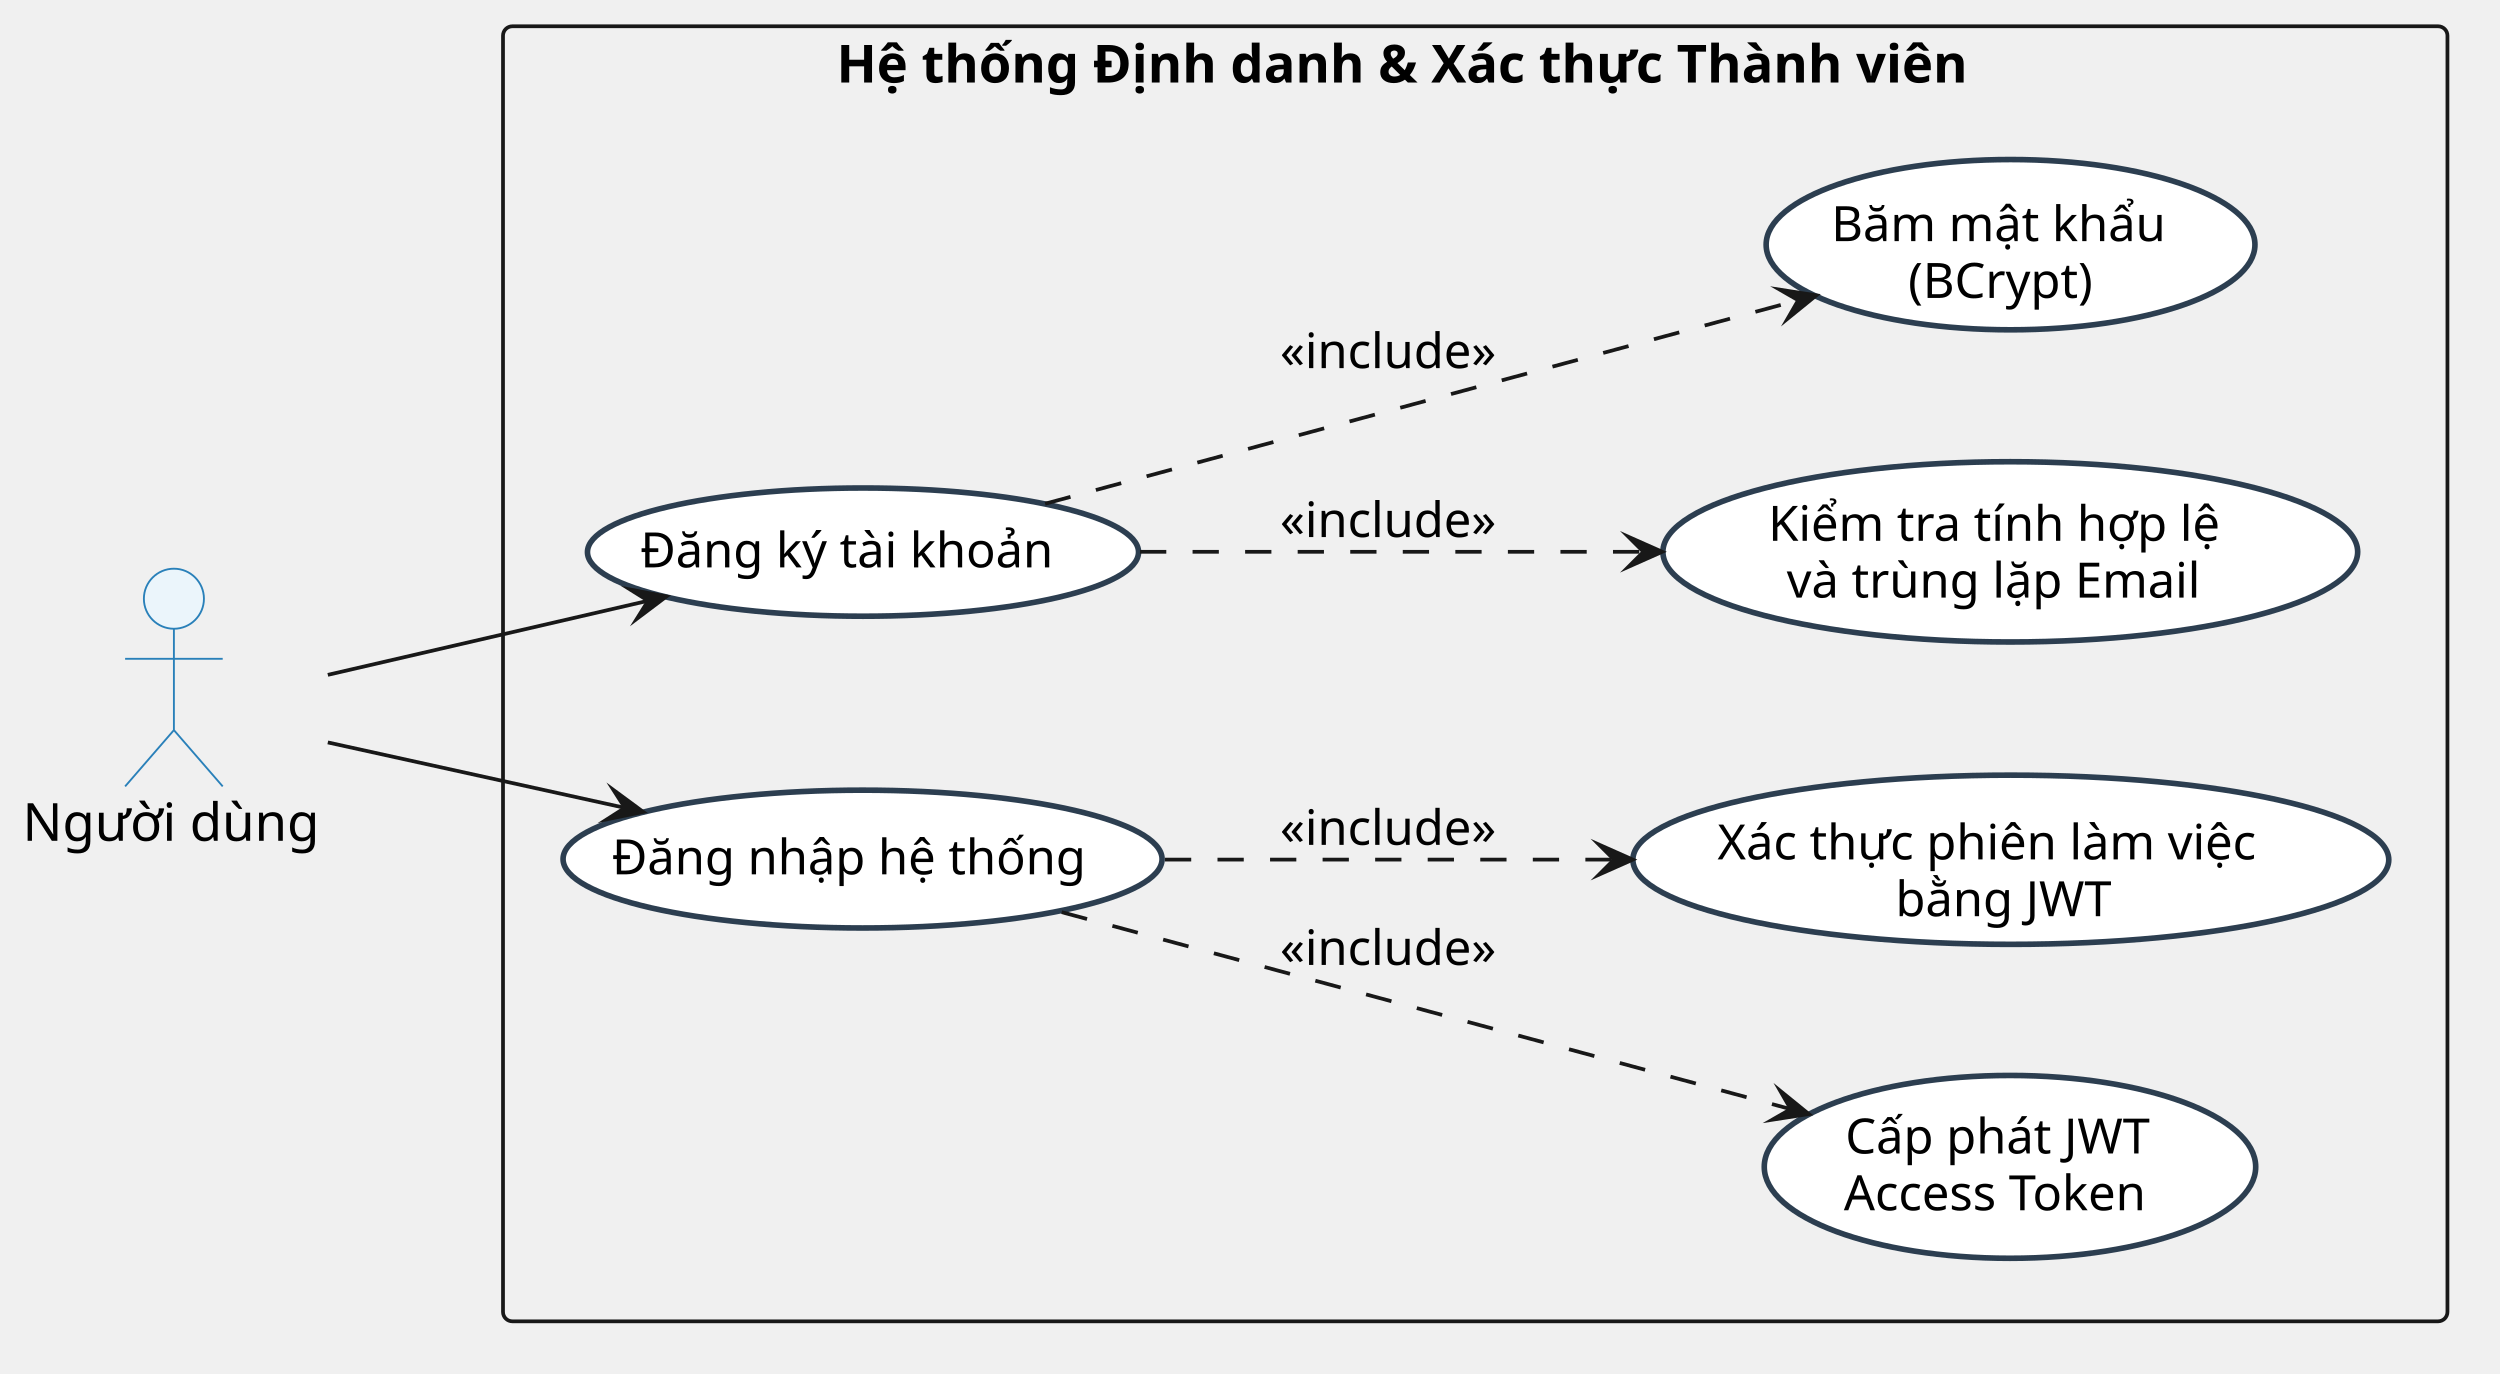
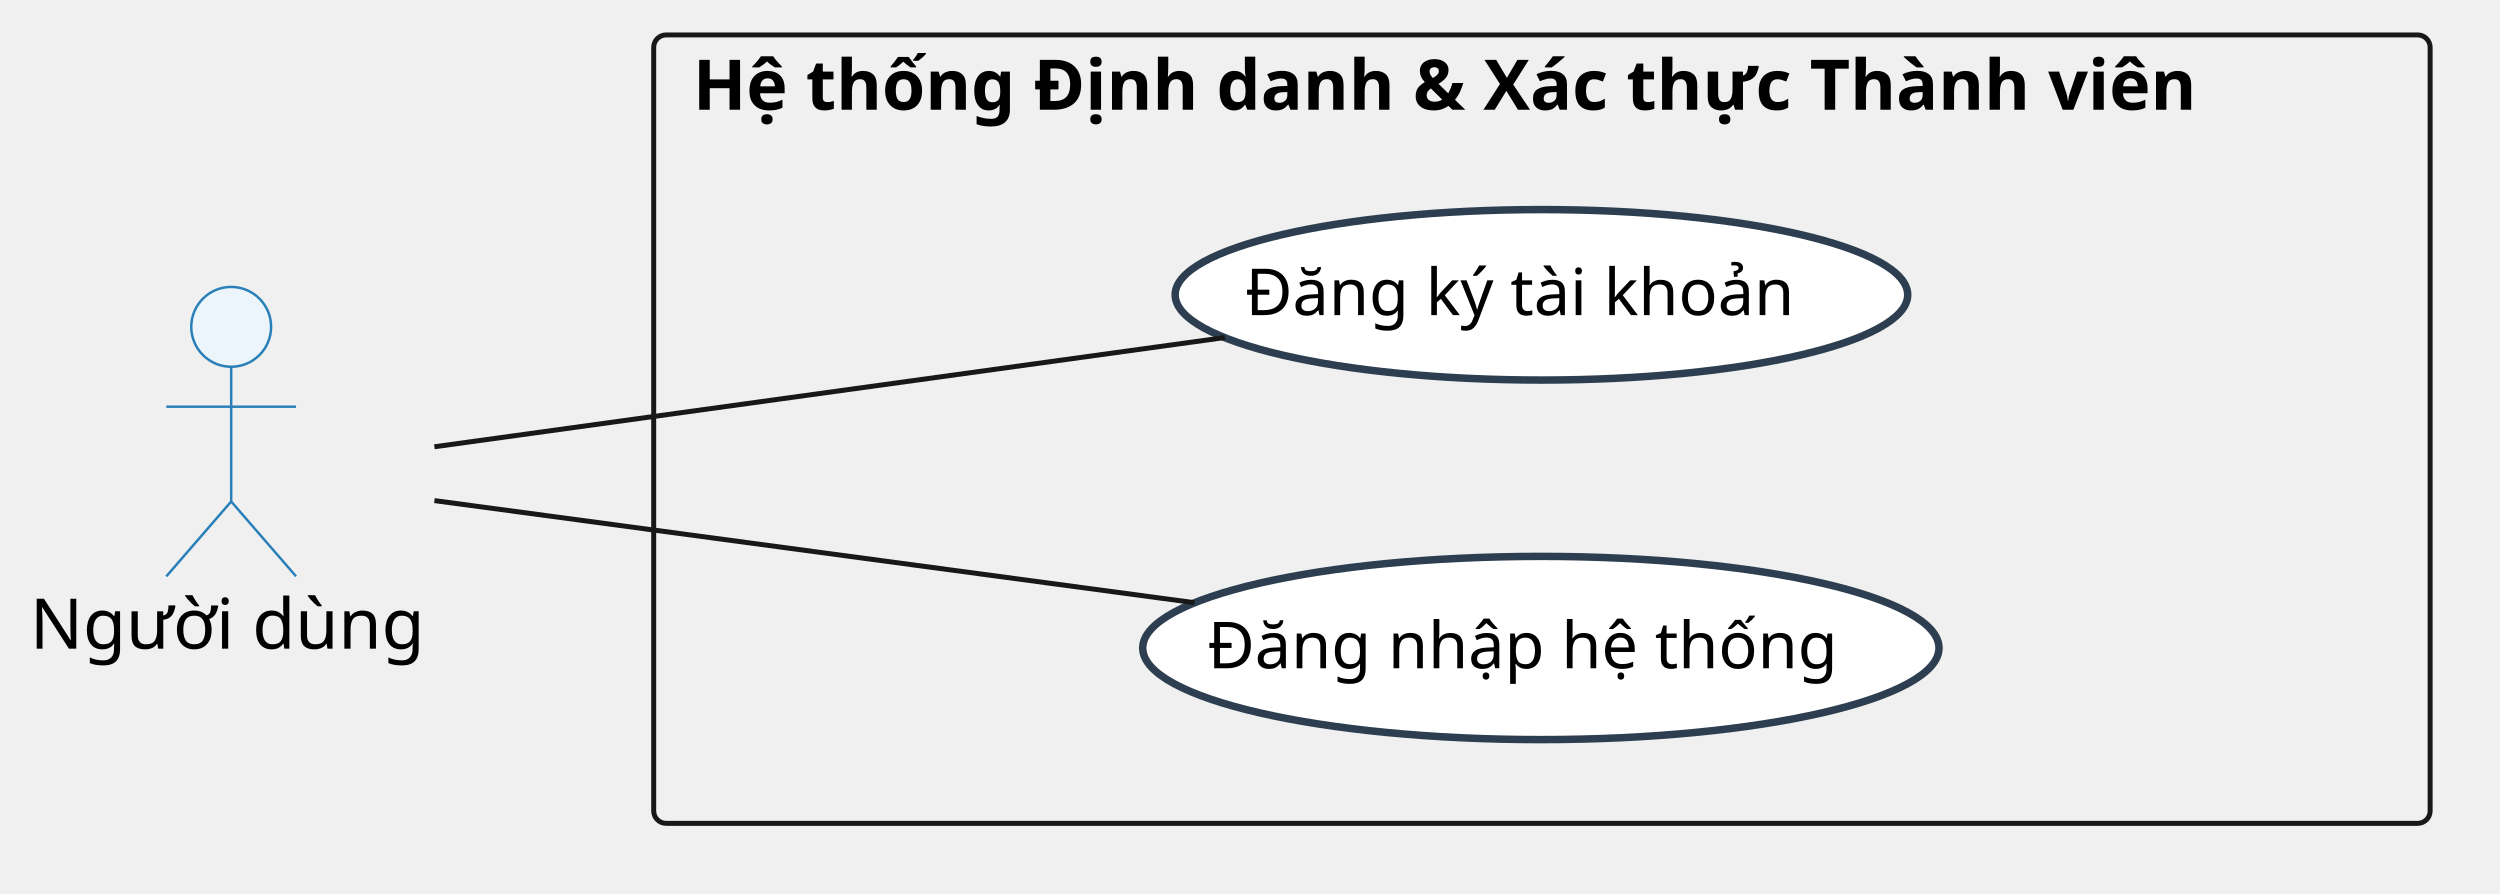
- <svg xmlns="http://www.w3.org/2000/svg" version="1.1" data-diagram-type="DESCRIPTION" style="width:666px;height:366px;background:#FFFFFF;" width="666px" height="366px" viewBox="0 0 666 366" zoomAndPan="magnify" preserveAspectRatio="none" contentStyleType="text/css">
+ <svg xmlns="http://www.w3.org/2000/svg" version="1.1" data-diagram-type="DESCRIPTION" style="width:501px;height:179px;background:#FFFFFF;" width="501px" height="179px" viewBox="0 0 501 179" zoomAndPan="magnify" preserveAspectRatio="none" contentStyleType="text/css">
  <defs />
  <g font-family="sans-serif" lengthAdjust="spacing">
    <g class="cluster" data-qualified-name="H. th.ng ..nh danh . X.c th.c Th.nh vi.n" id="ent0002" data-source-line="21">
-       <rect x="134" y="7" width="518" height="345" fill="none" style="stroke:#181818;stroke-width:1;" rx="2.5" ry="2.5" />
-       <text x="222.854" y="21.995" fill="#000" font-size="14" textLength="340.293" font-weight="700">Hệ thống Định danh &amp; Xác thực Thành viên</text>
+       <rect x="131" y="7" width="356" height="158" fill="none" style="stroke:#181818;stroke-width:1;" rx="2.5" ry="2.5" />
+       <text x="138.854" y="21.995" fill="#000" font-size="14" textLength="340.293" font-weight="700">Hệ thống Định danh &amp; Xác thực Thành viên</text>
    </g>
    <g class="entity" data-qualified-name="H. th.ng ..nh danh . X.c th.c Th.nh vi.n.UC_Register" id="ent0003" data-source-line="23">
-       <ellipse cx="229.904" cy="147.081" rx="73.404" ry="17.081" fill="#FFF" style="stroke:#2C3E50;stroke-width:1.5;" />
-       <text x="170.528" y="151.147" fill="#000" font-size="13" textLength="118.752">Đăng ký tài khoản</text>
+       <ellipse cx="308.904" cy="59.081" rx="73.404" ry="17.081" fill="#FFF" style="stroke:#2C3E50;stroke-width:1.5;" />
+       <text x="249.528" y="63.147" fill="#000" font-size="13" textLength="118.752">Đăng ký tài khoản</text>
    </g>
    <g class="entity" data-qualified-name="H. th.ng ..nh danh . X.c th.c Th.nh vi.n.UC_Login" id="ent0004" data-source-line="24">
-       <ellipse cx="229.788" cy="228.858" rx="79.788" ry="18.358" fill="#FFF" style="stroke:#2C3E50;stroke-width:1.5;" />
-       <text x="162.966" y="232.924" fill="#000" font-size="13" textLength="133.644">Đăng nhập hệ thống</text>
-     </g>
-     <g class="entity" data-qualified-name="H. th.ng ..nh danh . X.c th.c Th.nh vi.n.UC_ValidateEmail" id="ent0005" data-source-line="27">
-       <ellipse cx="535.542" cy="147.012" rx="92.542" ry="24.012" fill="#FFF" style="stroke:#2C3E50;stroke-width:1.5;" />
-       <text x="471.053" y="144.068" fill="#000" font-size="13" textLength="128.978">Kiểm tra tính hợp lệ</text>
-       <text x="475.979" y="159.2" fill="#000" font-size="13" textLength="119.126">và trùng lặp Email</text>
-     </g>
-     <g class="entity" data-qualified-name="H. th.ng ..nh danh . X.c th.c Th.nh vi.n.UC_HashPassword" id="ent0006" data-source-line="28">
-       <ellipse cx="535.608" cy="65.181" rx="65.108" ry="22.681" fill="#FFF" style="stroke:#2C3E50;stroke-width:1.5;" />
-       <text x="487.852" y="64.231" fill="#000" font-size="13" textLength="95.513">Băm mật khẩu</text>
-       <text x="508.345" y="79.364" fill="#000" font-size="13" textLength="54.526">(BCrypt)</text>
-     </g>
-     <g class="entity" data-qualified-name="H. th.ng ..nh danh . X.c th.c Th.nh vi.n.UC_IssueJWT" id="ent0007" data-source-line="29">
-       <ellipse cx="535.459" cy="310.854" rx="65.459" ry="24.354" fill="#FFF" style="stroke:#2C3E50;stroke-width:1.5;" />
-       <text x="491.587" y="307.288" fill="#000" font-size="13" textLength="87.744">Cấp phát JWT</text>
-       <text x="491.197" y="322.42" fill="#000" font-size="13" textLength="88.524">Access Token</text>
-     </g>
-     <g class="entity" data-qualified-name="H. th.ng ..nh danh . X.c th.c Th.nh vi.n.UC_VerifyJWT" id="ent0008" data-source-line="30">
-       <ellipse cx="535.685" cy="229.037" rx="100.685" ry="22.537" fill="#FFF" style="stroke:#2C3E50;stroke-width:1.5;" />
-       <text x="457.532" y="228.949" fill="#000" font-size="13" textLength="156.305">Xác thực phiên làm việc</text>
-       <text x="504.949" y="244.082" fill="#000" font-size="13" textLength="61.471">bằng JWT</text>
+       <ellipse cx="308.788" cy="129.858" rx="79.788" ry="18.358" fill="#FFF" style="stroke:#2C3E50;stroke-width:1.5;" />
+       <text x="241.966" y="133.924" fill="#000" font-size="13" textLength="133.644">Đăng nhập hệ thống</text>
    </g>
    <g class="entity" data-qualified-name="User" id="ent0001" data-source-line="18">
-       <ellipse cx="46.329" cy="159.5" rx="8" ry="8" fill="#EBF5FB" style="stroke:#2980B9;stroke-width:0.5;" />
-       <path d="M46.329,167.5 L46.329,194.5 M33.329,175.5 L59.329,175.5 M46.329,194.5 L33.329,209.5 M46.329,194.5 L59.329,209.5" style="stroke:#2980B9;stroke-width:0.5;" fill="none" />
-       <text x="6" y="223.995" fill="#000" font-size="14" textLength="80.657">Người dùng</text>
+       <ellipse cx="46.329" cy="65.5" rx="8" ry="8" fill="#EBF5FB" style="stroke:#2980B9;stroke-width:0.5;" />
+       <path d="M46.329,73.5 L46.329,100.5 M33.329,81.5 L59.329,81.5 M46.329,100.5 L33.329,115.5 M46.329,100.5 L59.329,115.5" style="stroke:#2980B9;stroke-width:0.5;" fill="none" />
+       <text x="6" y="129.995" fill="#000" font-size="14" textLength="80.657">Người dùng</text>
    </g>
-     <g class="link" data-entity-1="ent0001" data-entity-2="ent0003" id="lnk9" data-source-line="34" data-link-type="dependency">
-       <path d="M87.33,179.78 C113.84,173.65 144.039,166.657 172.659,160.037" style="stroke:#181818;stroke-width:1;" fill="none" id="User-to-UC_Register" />
-       <polygon points="177.53,158.91,167.86,157.041,172.659,160.037,169.663,164.835,177.53,158.91" fill="#181818" style="stroke:#181818;stroke-width:1;stroke-linejoin:miter;stroke-miterlimit:10;" />
+     <g class="link" data-entity-1="ent0001" data-entity-2="ent0003" id="lnk5" data-source-line="29" data-link-type="association">
+       <path d="M87.06,89.53 C129.12,83.72 196.23,74.45 245.46,67.64" style="stroke:#181818;stroke-width:1;" fill="none" id="User-UC_Register" />
    </g>
-     <g class="link" data-entity-1="ent0001" data-entity-2="ent0004" id="lnk10" data-source-line="35" data-link-type="dependency">
-       <path d="M87.33,197.78 C111.96,203.21 139.097,209.184 166.467,215.214" style="stroke:#181818;stroke-width:1;" fill="none" id="User-to-UC_Login" />
-       <polygon points="171.35,216.29,163.421,210.447,166.467,215.214,161.7,218.26,171.35,216.29" fill="#181818" style="stroke:#181818;stroke-width:1;stroke-linejoin:miter;stroke-miterlimit:10;" />
-     </g>
-     <g class="link" data-entity-1="ent0003" data-entity-2="ent0005" id="lnk11" data-source-line="38" data-link-type="dependency">
-       <path d="M303.7,147 C345.43,147 393.24,147 437.81,147" style="stroke:#181818;stroke-width:1;stroke-dasharray:7,7;" fill="none" id="UC_Register-to-UC_ValidateEmail" />
-       <polygon points="442.81,147,433.81,143,437.81,147,433.81,151,442.81,147" fill="#181818" style="stroke:#181818;stroke-width:1;stroke-linejoin:miter;stroke-miterlimit:10;" />
-       <text x="341" y="143.067" fill="#000" font-size="13" textLength="63.007">«include»</text>
-     </g>
-     <g class="link" data-entity-1="ent0003" data-entity-2="ent0006" id="lnk12" data-source-line="39" data-link-type="dependency">
-       <path d="M278.42,134.19 C334.27,119.1 421.843,95.434 479.043,79.984" style="stroke:#181818;stroke-width:1;stroke-dasharray:7,7;" fill="none" id="UC_Register-to-UC_HashPassword" />
-       <polygon points="483.87,78.68,474.138,77.165,479.043,79.984,476.224,84.888,483.87,78.68" fill="#181818" style="stroke:#181818;stroke-width:1;stroke-linejoin:miter;stroke-miterlimit:10;" />
-       <text x="341" y="98.067" fill="#000" font-size="13" textLength="63.007">«include»</text>
-     </g>
-     <g class="link" data-entity-1="ent0004" data-entity-2="ent0007" id="lnk13" data-source-line="42" data-link-type="dependency">
-       <path d="M282.83,243 C338.36,258.01 421.203,280.386 477.043,295.476" style="stroke:#181818;stroke-width:1;stroke-dasharray:7,7;" fill="none" id="UC_Login-to-UC_IssueJWT" />
-       <polygon points="481.87,296.78,474.225,290.571,477.043,295.476,472.138,298.294,481.87,296.78" fill="#181818" style="stroke:#181818;stroke-width:1;stroke-linejoin:miter;stroke-miterlimit:10;" />
-       <text x="341" y="257.067" fill="#000" font-size="13" textLength="63.007">«include»</text>
-     </g>
-     <g class="link" data-entity-1="ent0004" data-entity-2="ent0008" id="lnk14" data-source-line="43" data-link-type="dependency">
-       <path d="M310.34,229 C348.46,229 389.53,229 429.97,229" style="stroke:#181818;stroke-width:1;stroke-dasharray:7,7;" fill="none" id="UC_Login-to-UC_VerifyJWT" />
-       <polygon points="434.97,229,425.97,225,429.97,229,425.97,233,434.97,229" fill="#181818" style="stroke:#181818;stroke-width:1;stroke-linejoin:miter;stroke-miterlimit:10;" />
-       <text x="341" y="225.067" fill="#000" font-size="13" textLength="63.007">«include»</text>
+     <g class="link" data-entity-1="ent0001" data-entity-2="ent0004" id="lnk6" data-source-line="30" data-link-type="association">
+       <path d="M87.06,100.32 C127.42,105.74 190.82,114.26 239.37,120.78" style="stroke:#181818;stroke-width:1;" fill="none" id="User-UC_Login" />
    </g>
  </g>
</svg>
